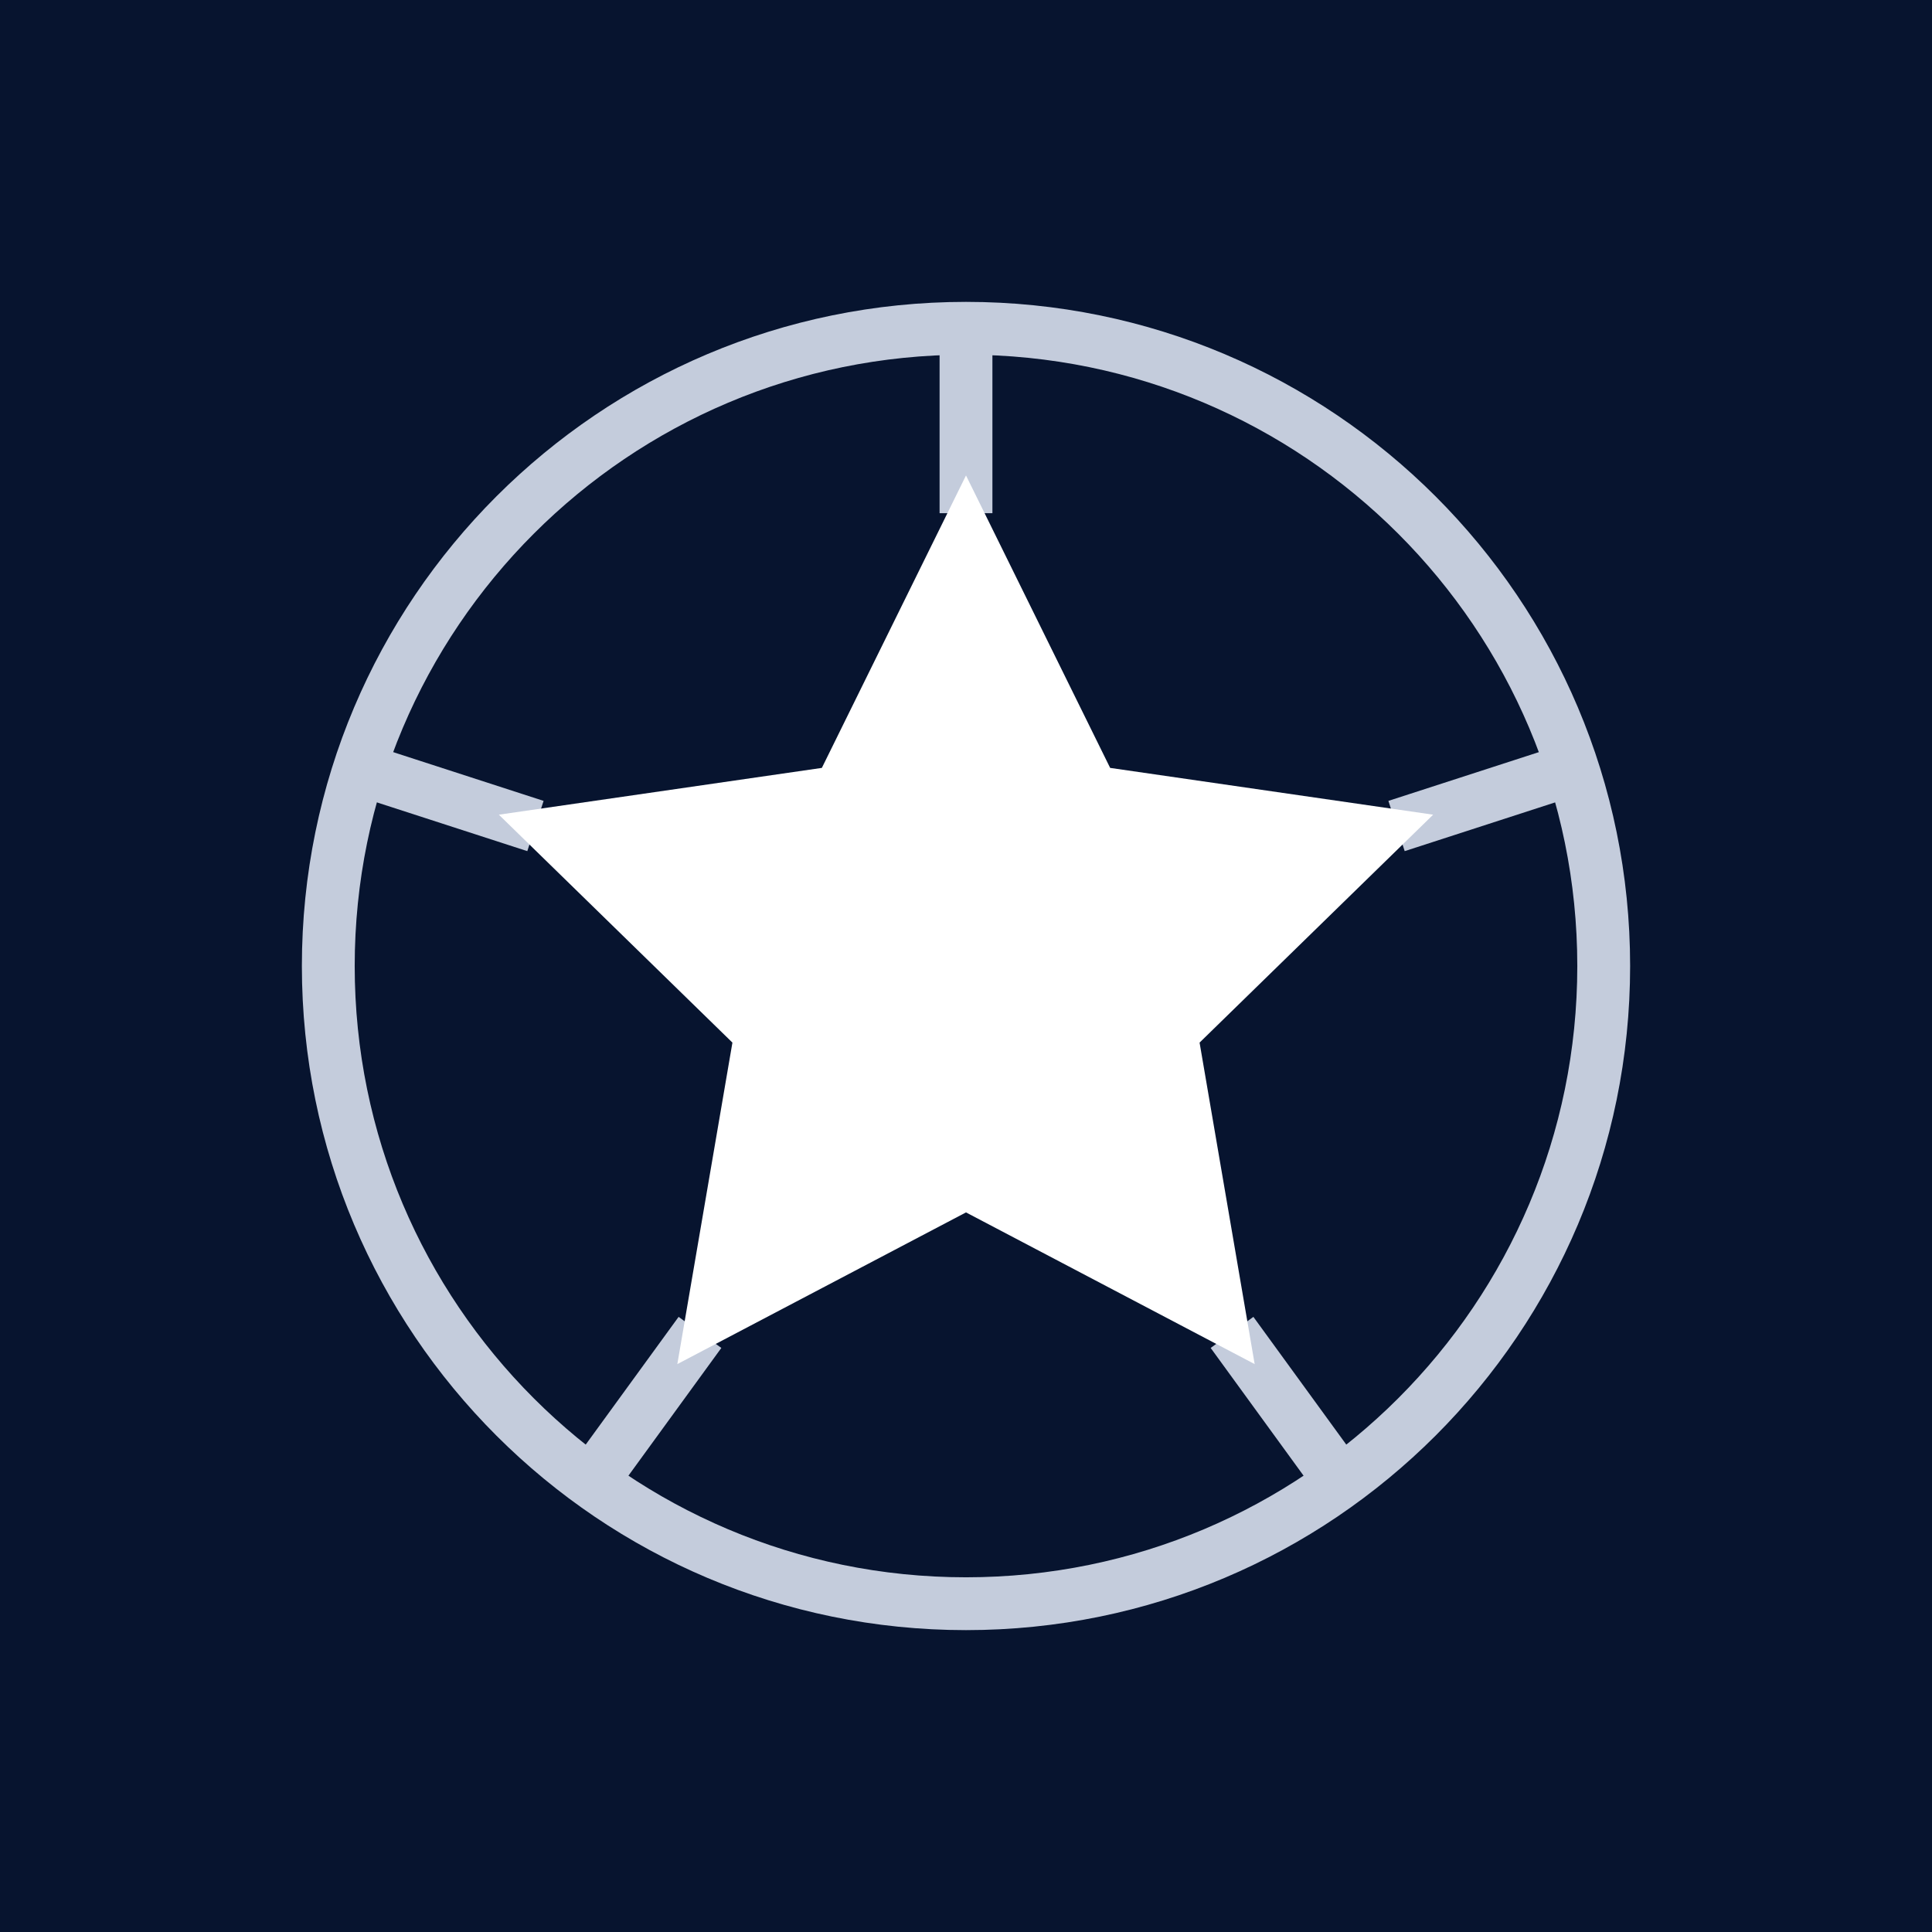
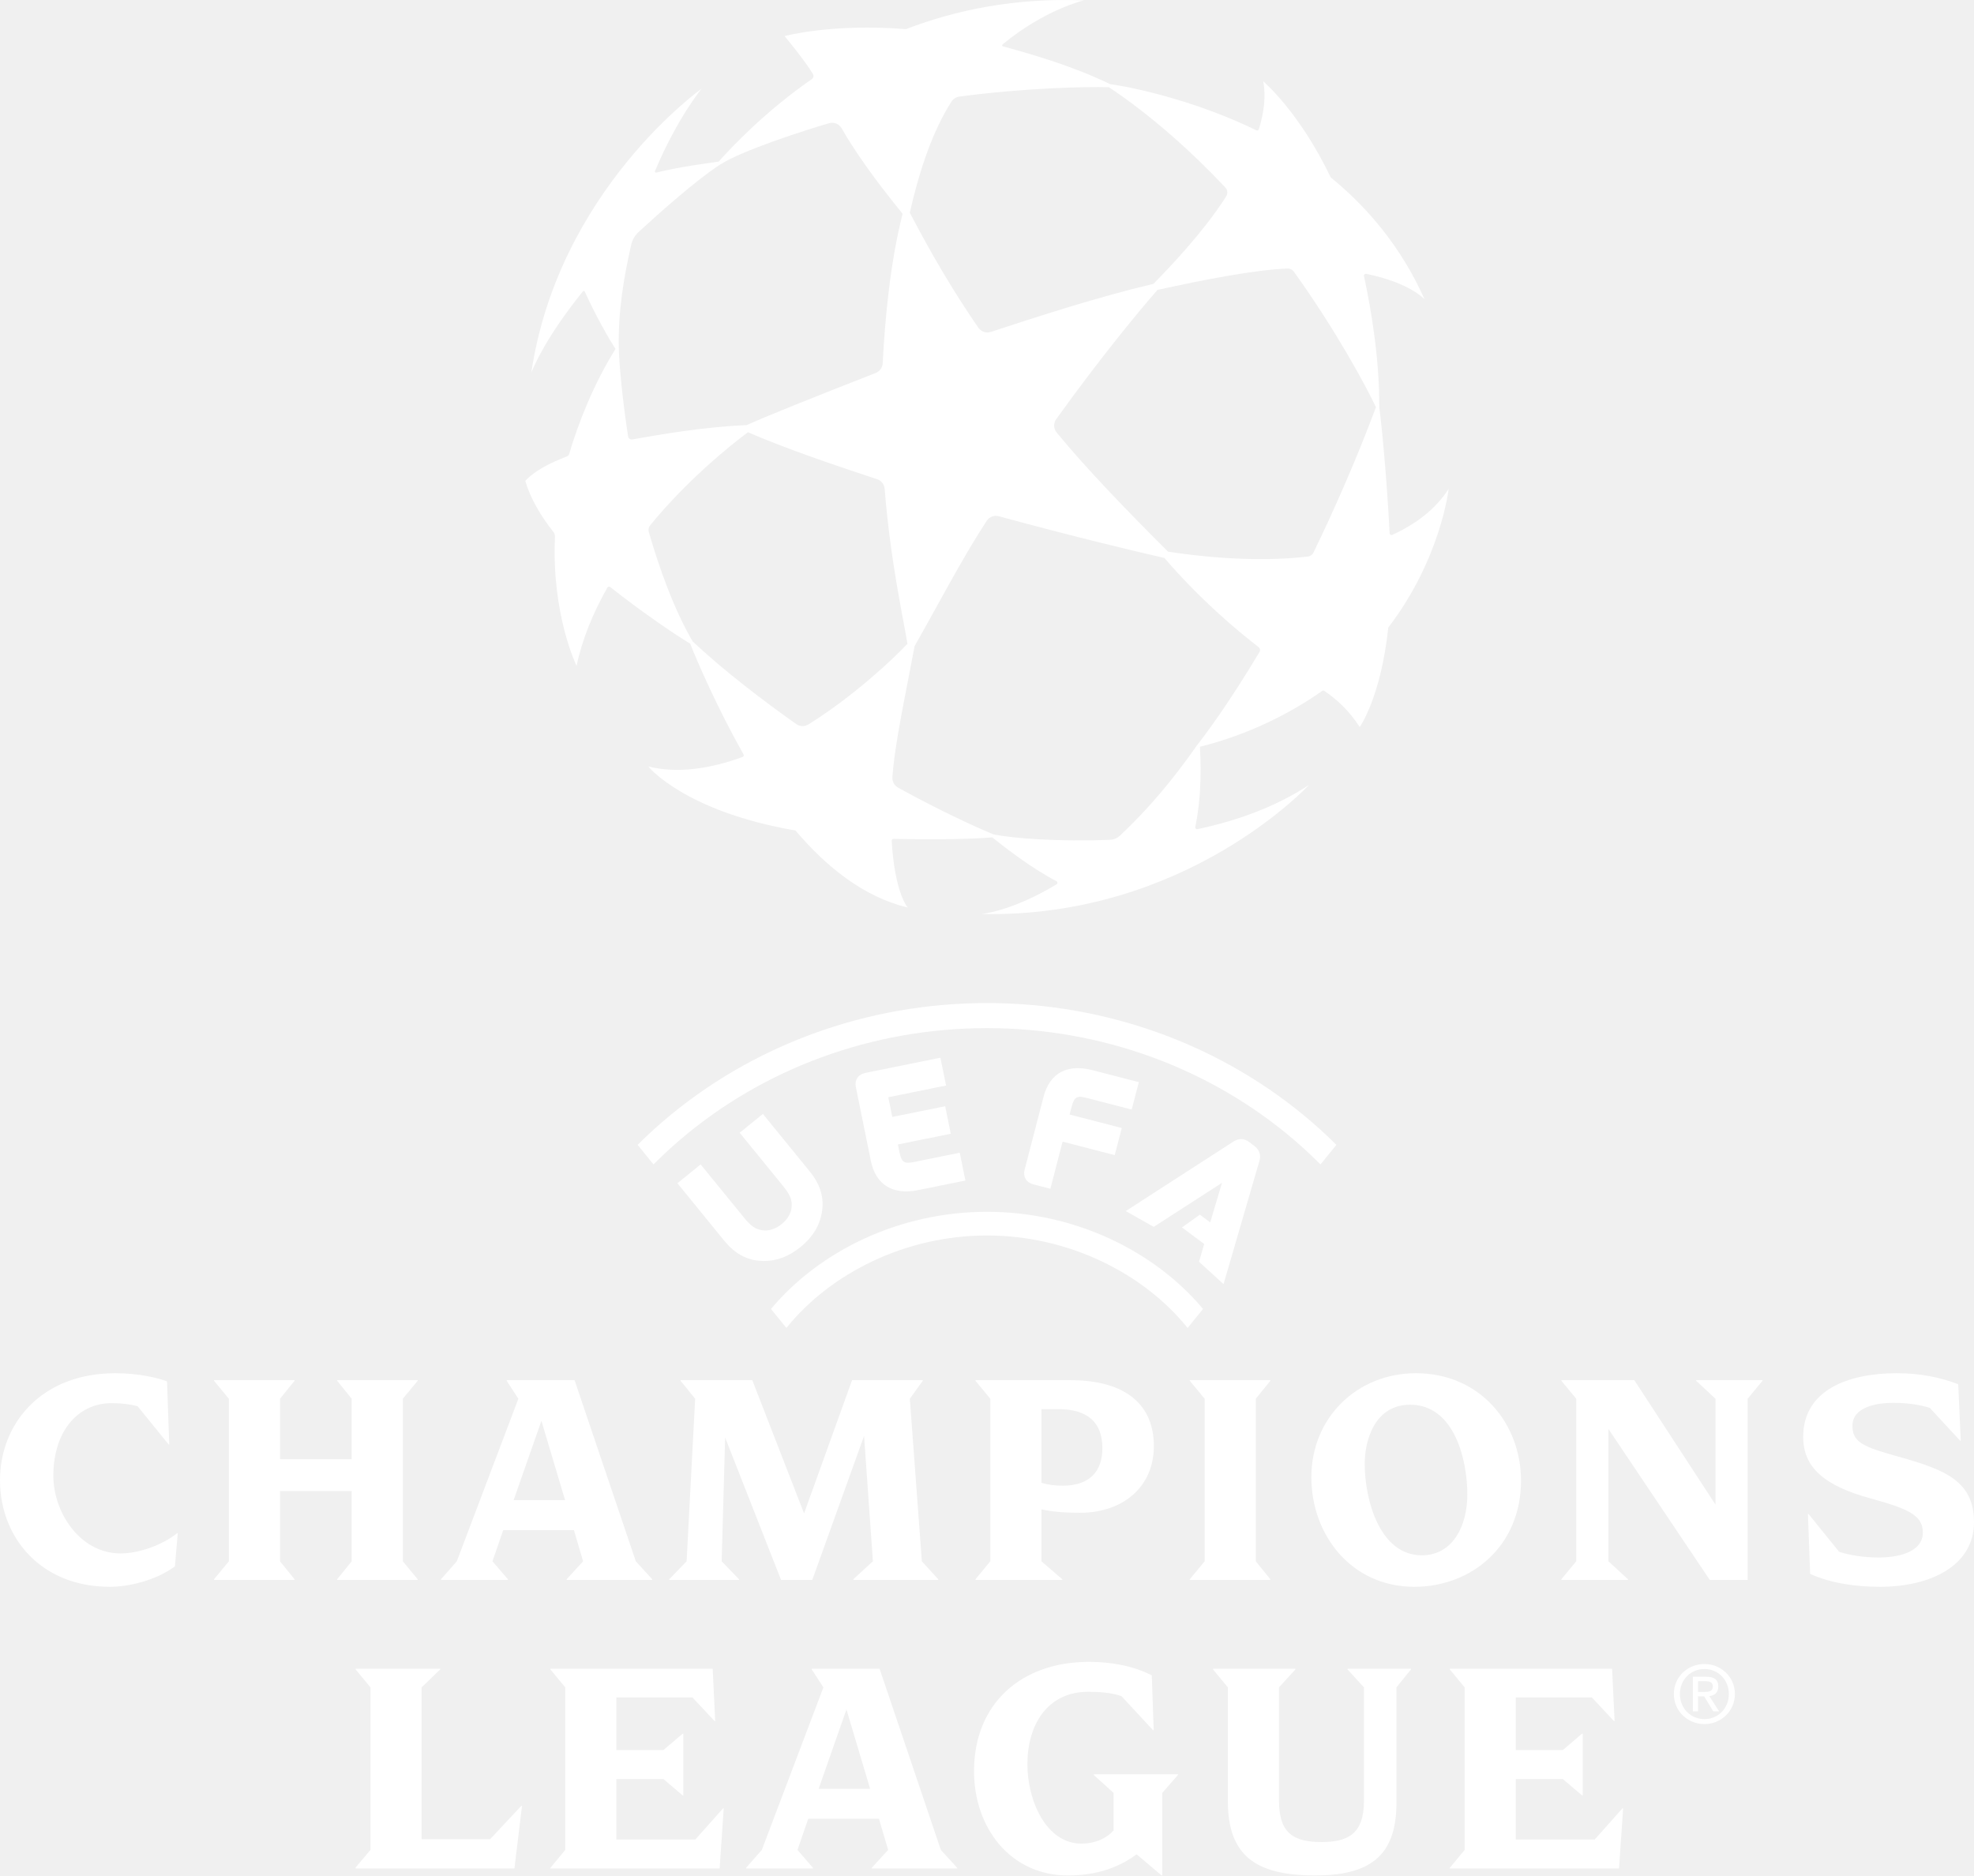
- <svg xmlns="http://www.w3.org/2000/svg" width="512" height="512" viewBox="0 0 512 512" fill="none">
-   <rect width="512" height="512" fill="#07142f" />
-   <circle cx="256" cy="256" r="169" stroke="#c4ccdc" stroke-width="14" />
-   <path d="M256 87v49M416.7 203.8l-46.6 15.1M355.3 392.7l-28.8-39.6M156.7 392.7l28.8-39.6M95.3 203.8l46.6 15.1" stroke="#c4ccdc" stroke-width="14" />
-   <path d="m256 126 38.2 77.5 85.6 12.4-61.9 60.4 14.6 85.2L256 321.3l-76.5 40.2 14.6-85.2-61.9-60.4 85.6-12.4L256 126Z" fill="#fff" />
+ <svg xmlns="http://www.w3.org/2000/svg" width="441" height="419" viewBox="0 0 441 419" fill="none">
+   <path d="M293.436 123.44C293.192 123.94 292.709 124.285 292.155 124.349C279.527 125.814 266.109 124.058 260.936 123.246C252.3 114.618 242.951 105.021 236.059 96.634C235.352 95.775 235.318 94.546 235.968 93.641C245.797 79.938 254.798 69.065 258.603 64.76C269.475 62.39 280.316 60.293 287.637 59.994C288.19 59.971 288.716 60.226 289.04 60.675C298.477 73.8 305.227 86.378 307.393 90.974C303.06 102.616 297.847 114.377 293.436 123.44ZM281.388 145.648C274.427 157.302 269.139 164.328 267.444 166.464C265.144 169.711 259.281 178.17 250.173 186.726C249.592 187.272 248.834 187.586 248.035 187.621C236.629 188.096 226.024 187.296 221.894 186.395C218.397 184.949 210.258 181.289 200.638 175.97C199.799 175.507 199.305 174.603 199.368 173.649C199.87 166.192 202.236 155.57 204.329 144.337C209.504 135.25 214.869 124.882 220.432 116.366C221.018 115.47 222.115 115.053 223.15 115.336C239.807 119.883 254.261 123.336 260.129 124.656C268.164 133.973 275.95 140.524 281.188 144.585C281.514 144.838 281.598 145.294 281.388 145.648ZM180.608 161.843C179.764 162.366 178.689 162.338 177.878 161.764C170.625 156.63 161.971 150.069 154.763 143.334C150.511 136.068 147.232 126.769 144.943 118.85C144.795 118.34 144.909 117.788 145.245 117.377C153.333 107.434 163.04 99.567 167.098 96.572C176.253 100.521 186.761 104.005 195.953 107.062C196.893 107.374 197.557 108.217 197.635 109.202C198.931 125.554 201.927 138.778 202.727 143.831C199.295 147.498 190.327 155.811 180.608 161.843ZM140.322 97.501C139.122 89.782 138.333 81.675 138.246 77.962C138.047 69.389 139.409 61.796 140.991 54.767C141.251 53.616 141.848 52.572 142.719 51.775C147.314 47.567 155.623 40.142 160.867 36.778C165.81 33.609 179.548 29.174 185.213 27.529C186.311 27.209 187.481 27.697 188.046 28.69C188.727 29.886 189.439 31.074 190.194 32.243C194.654 39.186 199.569 45.164 201.639 47.752C198.895 58.646 197.729 70.861 197.198 81.165C197.148 82.131 196.532 82.978 195.629 83.33C181.296 88.921 170.463 93.295 166.823 94.975C156.975 95.39 147.595 97.069 141.264 98.175C140.815 98.254 140.392 97.949 140.322 97.501ZM212.576 22.685C212.968 22.077 213.61 21.672 214.328 21.576C229.067 19.63 242.552 19.343 247.735 19.486C257.167 25.758 266.384 34.033 273.74 41.881C274.255 42.431 274.332 43.259 273.925 43.894C268.676 52.103 261.042 59.984 257.689 63.416C245.253 66.359 232.069 70.643 221.368 74.155C220.327 74.496 219.183 74.109 218.561 73.207C210.441 61.413 205.281 51.302 203.258 47.55C205.454 37.718 208.525 28.962 212.576 22.685ZM311.031 119.502C310.767 119.621 310.464 119.435 310.449 119.147C309.831 107.04 308.717 95.276 308.134 90.974C308.181 80.518 306.447 69.668 304.717 61.667C304.655 61.378 304.911 61.12 305.202 61.178C315.096 63.197 318.272 66.902 318.272 66.902C313.034 55.161 305.487 46.313 297.284 39.626C290.271 24.946 282.199 18.156 282.199 18.156C282.852 21.403 282.402 25.076 281.245 28.865C281.172 29.106 280.896 29.221 280.669 29.111C267.227 22.541 253.347 19.539 247.978 18.788C239.955 14.889 231.192 12.31 224.066 10.354C223.876 10.303 223.824 10.056 223.977 9.929C233.435 2.083 242.135 0.085 242.135 0.085C226.733 -0.531 213.476 2.253 202.391 6.512C185.829 5.185 175.279 8.064 175.279 8.064C175.279 8.064 179.852 13.535 181.63 16.58C181.844 16.949 181.732 17.421 181.381 17.663C170.964 24.881 163.49 32.811 160.543 36.112C157.26 36.556 151.574 37.341 146.608 38.565C146.41 38.614 146.242 38.415 146.322 38.227C151.295 26.39 156.716 19.836 156.716 19.836C156.716 19.836 124.752 42.517 118.693 83.275C118.693 83.275 121.325 76.05 130.225 65.1C130.342 64.956 130.569 64.985 130.645 65.154C133.167 70.734 136.05 75.688 137.499 77.962C132.604 85.836 129.225 94.421 127.144 101.447C127.072 101.691 126.888 101.887 126.648 101.977C119.245 104.785 117.359 107.464 117.359 107.464C118.51 111.392 120.77 115.221 123.625 118.83C123.873 119.142 123.999 119.532 123.982 119.93C123.196 137.324 128.812 148.773 128.812 148.773C130.08 142.698 132.563 136.797 135.699 131.259C135.824 131.038 136.118 130.983 136.316 131.14C143.622 136.938 151.19 142.007 154.193 143.807C155.742 147.759 160.177 158.014 166.103 168.535C166.227 168.757 166.126 169.038 165.887 169.125C158.791 171.708 151.511 172.877 144.836 171.253C144.836 171.253 152.886 181.273 177.718 185.546C184.607 193.68 192.991 200.416 202.782 202.756C202.782 202.756 199.912 199.604 199.203 187.858C199.188 187.62 199.379 187.417 199.618 187.421C205.749 187.513 214.066 187.646 221.679 187.094C224.377 189.219 230.265 193.884 236.008 196.857C236.294 197.005 236.312 197.407 236.037 197.574C225.942 203.671 219.225 204.202 219.225 204.202C264.952 205.175 292.407 175.387 292.407 175.387C284.875 180.336 276.177 183.413 267.519 185.246C267.227 185.308 266.971 185.05 267.032 184.758C268.64 176.989 268.189 169.477 268.076 166.83C278.925 164.142 288.389 159.3 295.396 154.35C295.537 154.25 295.726 154.249 295.869 154.348C298.786 156.375 301.282 158.649 303.773 162.435C303.773 162.435 308.517 155.731 310.149 140.198C321.895 124.882 323.641 109.205 323.641 109.205C320.694 113.808 316.244 117.125 311.031 119.502ZM220.501 270.733C200.888 270.733 183.094 279.49 172.24 292.438L175.683 296.68C185.54 284.44 202.309 276.024 220.501 276.024C238.695 276.024 255.463 284.44 265.32 296.68L268.763 292.438C257.908 279.49 240.115 270.733 220.501 270.733ZM174.624 273.482C173.334 274.529 171.834 275.04 170.51 274.883C168.832 274.691 167.813 274.005 166.143 271.948L156.525 260.149L151.339 264.355L161.814 277.215C164.04 279.938 166.578 281.396 169.569 281.67C169.923 281.703 170.273 281.721 170.619 281.724C173.519 281.749 176.212 280.729 178.822 278.622C181.729 276.252 183.325 273.501 183.699 270.211C184.039 267.23 183.128 264.453 180.908 261.723L170.435 248.867L165.249 253.073L174.863 264.878V264.88C176.539 266.929 177.002 268.066 176.847 269.747C176.731 271.07 175.921 272.432 174.624 273.482ZM210.094 236.31L193.294 239.713C192.527 239.868 191.92 240.251 191.543 240.823C191.162 241.394 191.045 242.099 191.2 242.864L194.548 259.325C195.093 262.002 196.296 263.93 198.124 265.056C199.333 265.8 200.783 266.172 202.454 266.171C203.305 266.17 204.214 266.072 205.176 265.877L215.676 263.751L214.413 257.537L204.198 259.607C202.107 260.029 201.428 259.798 200.951 257.456L200.592 255.69L212.407 253.297L211.158 247.154L199.342 249.546L198.445 245.139L211.358 242.523L210.094 236.31ZM242.762 245.292L252.829 247.894L254.42 241.768L244.068 239.092C238.394 237.625 234.508 239.745 233.128 245.06L228.901 261.338C228.706 262.094 228.785 262.803 229.132 263.393C229.479 263.982 230.062 264.396 230.819 264.592L234.662 265.585L237.386 255.057L249.037 258.069L250.611 252.014L238.956 249L239.409 247.26C240.008 244.952 240.698 244.758 242.762 245.292ZM294.999 260.159L298.553 255.78C296.788 254.018 294.951 252.308 293.037 250.66C273.15 233.529 247.389 224.096 220.501 224.096C193.614 224.096 167.854 233.529 147.965 250.66C146.052 252.308 144.214 254.017 142.449 255.779L146.003 260.158C147.798 258.346 149.674 256.589 151.633 254.9C170.503 238.648 194.96 229.698 220.501 229.698C246.042 229.698 270.499 238.648 289.368 254.9C291.329 256.589 293.204 258.346 294.999 260.159ZM267.869 281.891L269.022 277.922L264.062 274.224L268.056 271.369L270.369 273.103L272.996 264.264L257.752 274.1L251.503 270.572L275.414 255.131C276.336 254.535 277.597 254.01 279.193 255.235L280.215 256.021C281.826 257.259 281.596 258.677 281.281 259.636L273.344 286.892L267.869 281.891ZM155.336 410.974H137.702V397.461H148.211L152.513 401.122H152.657V387.327H152.513L148.211 390.988H137.702V379.233H154.702L159.64 384.513H159.78L159.216 372.827H122.958V372.97L126.277 376.981V413.298L122.958 417.308V417.449H160.768L161.685 404.007H161.542L155.336 410.974ZM161.998 321.158L174.485 352.971H181.468L193.037 320.808L195.01 348.816L190.636 352.827V352.971H209.61V352.827L205.945 348.816L203.261 312.499L206.155 308.488V308.349H190.356L179.633 338.117L168.064 308.349H152.053V308.488L155.299 312.499L153.392 348.816L149.516 352.827V352.971H165.101V352.827L161.224 348.816L161.998 321.158ZM109.494 410.903H94.189V376.981L98.353 372.97V372.827H79.446V372.97L82.764 376.981V413.298L79.446 417.237V417.449H114.926L116.621 403.446H116.477L109.494 410.903ZM75.324 352.827V352.971H93.314V352.827L89.995 348.816V312.499L93.314 308.488V308.349H75.324V308.488L78.57 312.499V326.013H62.559V312.499L65.804 308.488V308.349H47.816V308.488L51.133 312.499V348.816L47.816 352.827V352.971H65.804V352.827L62.559 348.816V333.122H78.57V348.816L75.324 352.827ZM356.266 410.974H338.631V397.461H349.139L353.442 401.122H353.585V387.327H353.442L349.139 390.988H338.631V379.233H355.632L360.568 384.513H360.708L360.146 372.827H323.888V372.97L327.206 376.981V413.298L323.888 417.308V417.449H361.697L362.615 404.007H362.471L356.266 410.974ZM194.387 399.642L189.099 381.91L182.89 399.642H194.387ZM210.187 413.298L213.855 417.308V417.449H194.742V417.308L198.41 413.298L196.365 406.331H180.565L178.164 413.298L181.621 417.308V417.449H166.668V417.308L170.196 413.298L183.95 376.981L181.339 372.97V372.827H196.504L210.187 413.298ZM26.946 347.058C17.774 347.058 11.919 337.766 11.919 329.741C11.919 319.889 17.279 313.486 24.968 313.486C27.014 313.486 28.991 313.697 30.755 314.186L37.666 322.705H37.808L37.314 308.628C35.337 307.855 31.037 306.797 25.745 306.797C9.384 306.797 0 317.919 0 330.728C0 343.398 9.028 354.515 24.546 354.515C28.708 354.515 34.845 353.11 39.077 349.943L39.711 342.553H39.571C35.975 345.367 30.822 347.058 26.946 347.058ZM283.798 352.827L280.553 348.816V312.499L283.798 308.488V308.349H265.81V308.488L269.126 312.499V348.816L265.81 352.827V352.971H283.798V352.827ZM244.34 396.546L248.782 400.561V408.936C247.37 410.553 244.902 411.889 241.589 411.889C233.688 411.889 229.526 402.248 229.526 394.154C229.526 385.356 233.972 377.967 243.14 377.967C245.679 377.967 248.36 378.179 250.545 378.95L257.6 386.55H257.74L257.316 374.306C253.226 372.194 248.288 371.283 243.28 371.283C228.257 371.283 217.605 380.502 217.605 395.703C217.605 408.439 225.788 419 238.554 419C244.128 419 249.205 417.731 253.931 414.285L259.501 419H259.645V400.561L263.17 396.546V396.406H244.34V396.546ZM232.665 331.293C234.077 331.715 235.697 331.925 237.391 331.925C243.6 331.925 246.28 328.547 246.28 323.549C246.28 317.636 242.823 314.823 236.402 314.823H232.665V331.293ZM221.24 348.816V312.499L217.922 308.488V308.349H239.085C251.923 308.349 257.777 314.186 257.777 323.06C257.777 332.278 250.794 337.978 241.272 337.978C238.169 337.978 234.994 337.766 232.665 337.205V348.816L237.32 352.827V352.971H217.922V352.827L221.24 348.816ZM327.809 333.895C327.809 326.155 324.918 313.837 315.04 313.837C307.14 313.837 304.883 321.719 304.883 327.067C304.883 334.881 308.129 347.479 317.653 347.479C324.492 347.479 327.809 341.002 327.809 333.895ZM315.958 354.515C301.992 354.515 292.964 343.043 292.964 330.027C292.964 316.582 303.332 306.797 316.312 306.797C330.629 306.797 339.8 317.99 339.8 330.799C339.8 345.438 328.726 354.515 315.958 354.515ZM301.041 372.97L304.71 376.981V402.391C304.71 409.709 301.113 411.539 295.258 411.539C289.332 411.539 285.736 409.848 285.736 402.391V376.981L289.404 372.97V372.827H270.992V372.97L274.309 376.981V402.391C274.309 414.563 280.516 419 293.775 419C305.838 419 311.975 414.846 311.975 402.741V376.981L315.217 372.97V372.827H301.041V372.97ZM386.232 378.453C386.232 375.281 383.821 372.883 380.779 372.883C377.704 372.883 375.297 375.281 375.297 378.453C375.297 381.69 377.704 384.072 380.779 384.072C383.821 384.072 386.232 381.69 386.232 378.453ZM387.585 378.453C387.585 382.347 384.442 385.187 380.779 385.187C377.084 385.187 373.946 382.347 373.946 378.453C373.946 374.606 377.084 371.762 380.779 371.762C384.442 371.762 387.585 374.606 387.585 378.453ZM380.769 377.989C381.761 377.989 382.654 377.935 382.654 376.74C382.654 375.777 381.782 375.603 380.955 375.603H379.352V377.989H380.769ZM381.871 378.936L384.061 382.346H382.755L380.716 378.991H379.352V382.346H378.185V374.606H381.139C382.973 374.606 383.876 375.281 383.876 376.805C383.876 378.191 383.004 378.789 381.871 378.936ZM378.939 308.488L383.243 312.499V336.147L365.113 308.349H348.819V308.488L352.136 312.499V348.816L348.819 352.827V352.971H363.702V352.827L359.331 348.816V319.255L381.97 352.971H390.436V312.499L393.75 308.488V308.349H378.939V308.488ZM424.423 325.522C416.311 323.27 413.843 322.284 413.843 318.555C413.843 314.262 419.417 313.415 422.943 313.415C425.906 313.415 428.657 313.765 431.126 314.541L437.897 321.862H438.037L437.474 309.261C433.239 307.645 428.797 306.797 423.72 306.797C413.068 306.797 402.84 310.458 402.84 321.018C402.84 327.843 407.566 331.925 417.794 334.742C425.695 336.923 429.575 338.329 429.575 342.342C429.575 346.986 423.649 347.97 419.697 347.97C416.383 347.97 413.42 347.479 410.879 346.704L404.04 338.259H403.897L404.391 351.63C409.049 353.742 414.691 354.515 419.979 354.515C431.406 354.515 441 349.732 441 340.09C441 331.01 434.723 328.407 424.423 325.522ZM114.745 335.163H126.242L120.954 317.426L114.745 335.163ZM113.477 352.971H98.523V352.827L102.052 348.816L115.806 312.499L113.195 308.488V308.349H128.359L142.043 348.816L145.711 352.827V352.971H126.597V352.827L130.266 348.816L128.22 341.849H112.42L110.02 348.816L113.477 352.827V352.971Z" fill="white" />
</svg>
